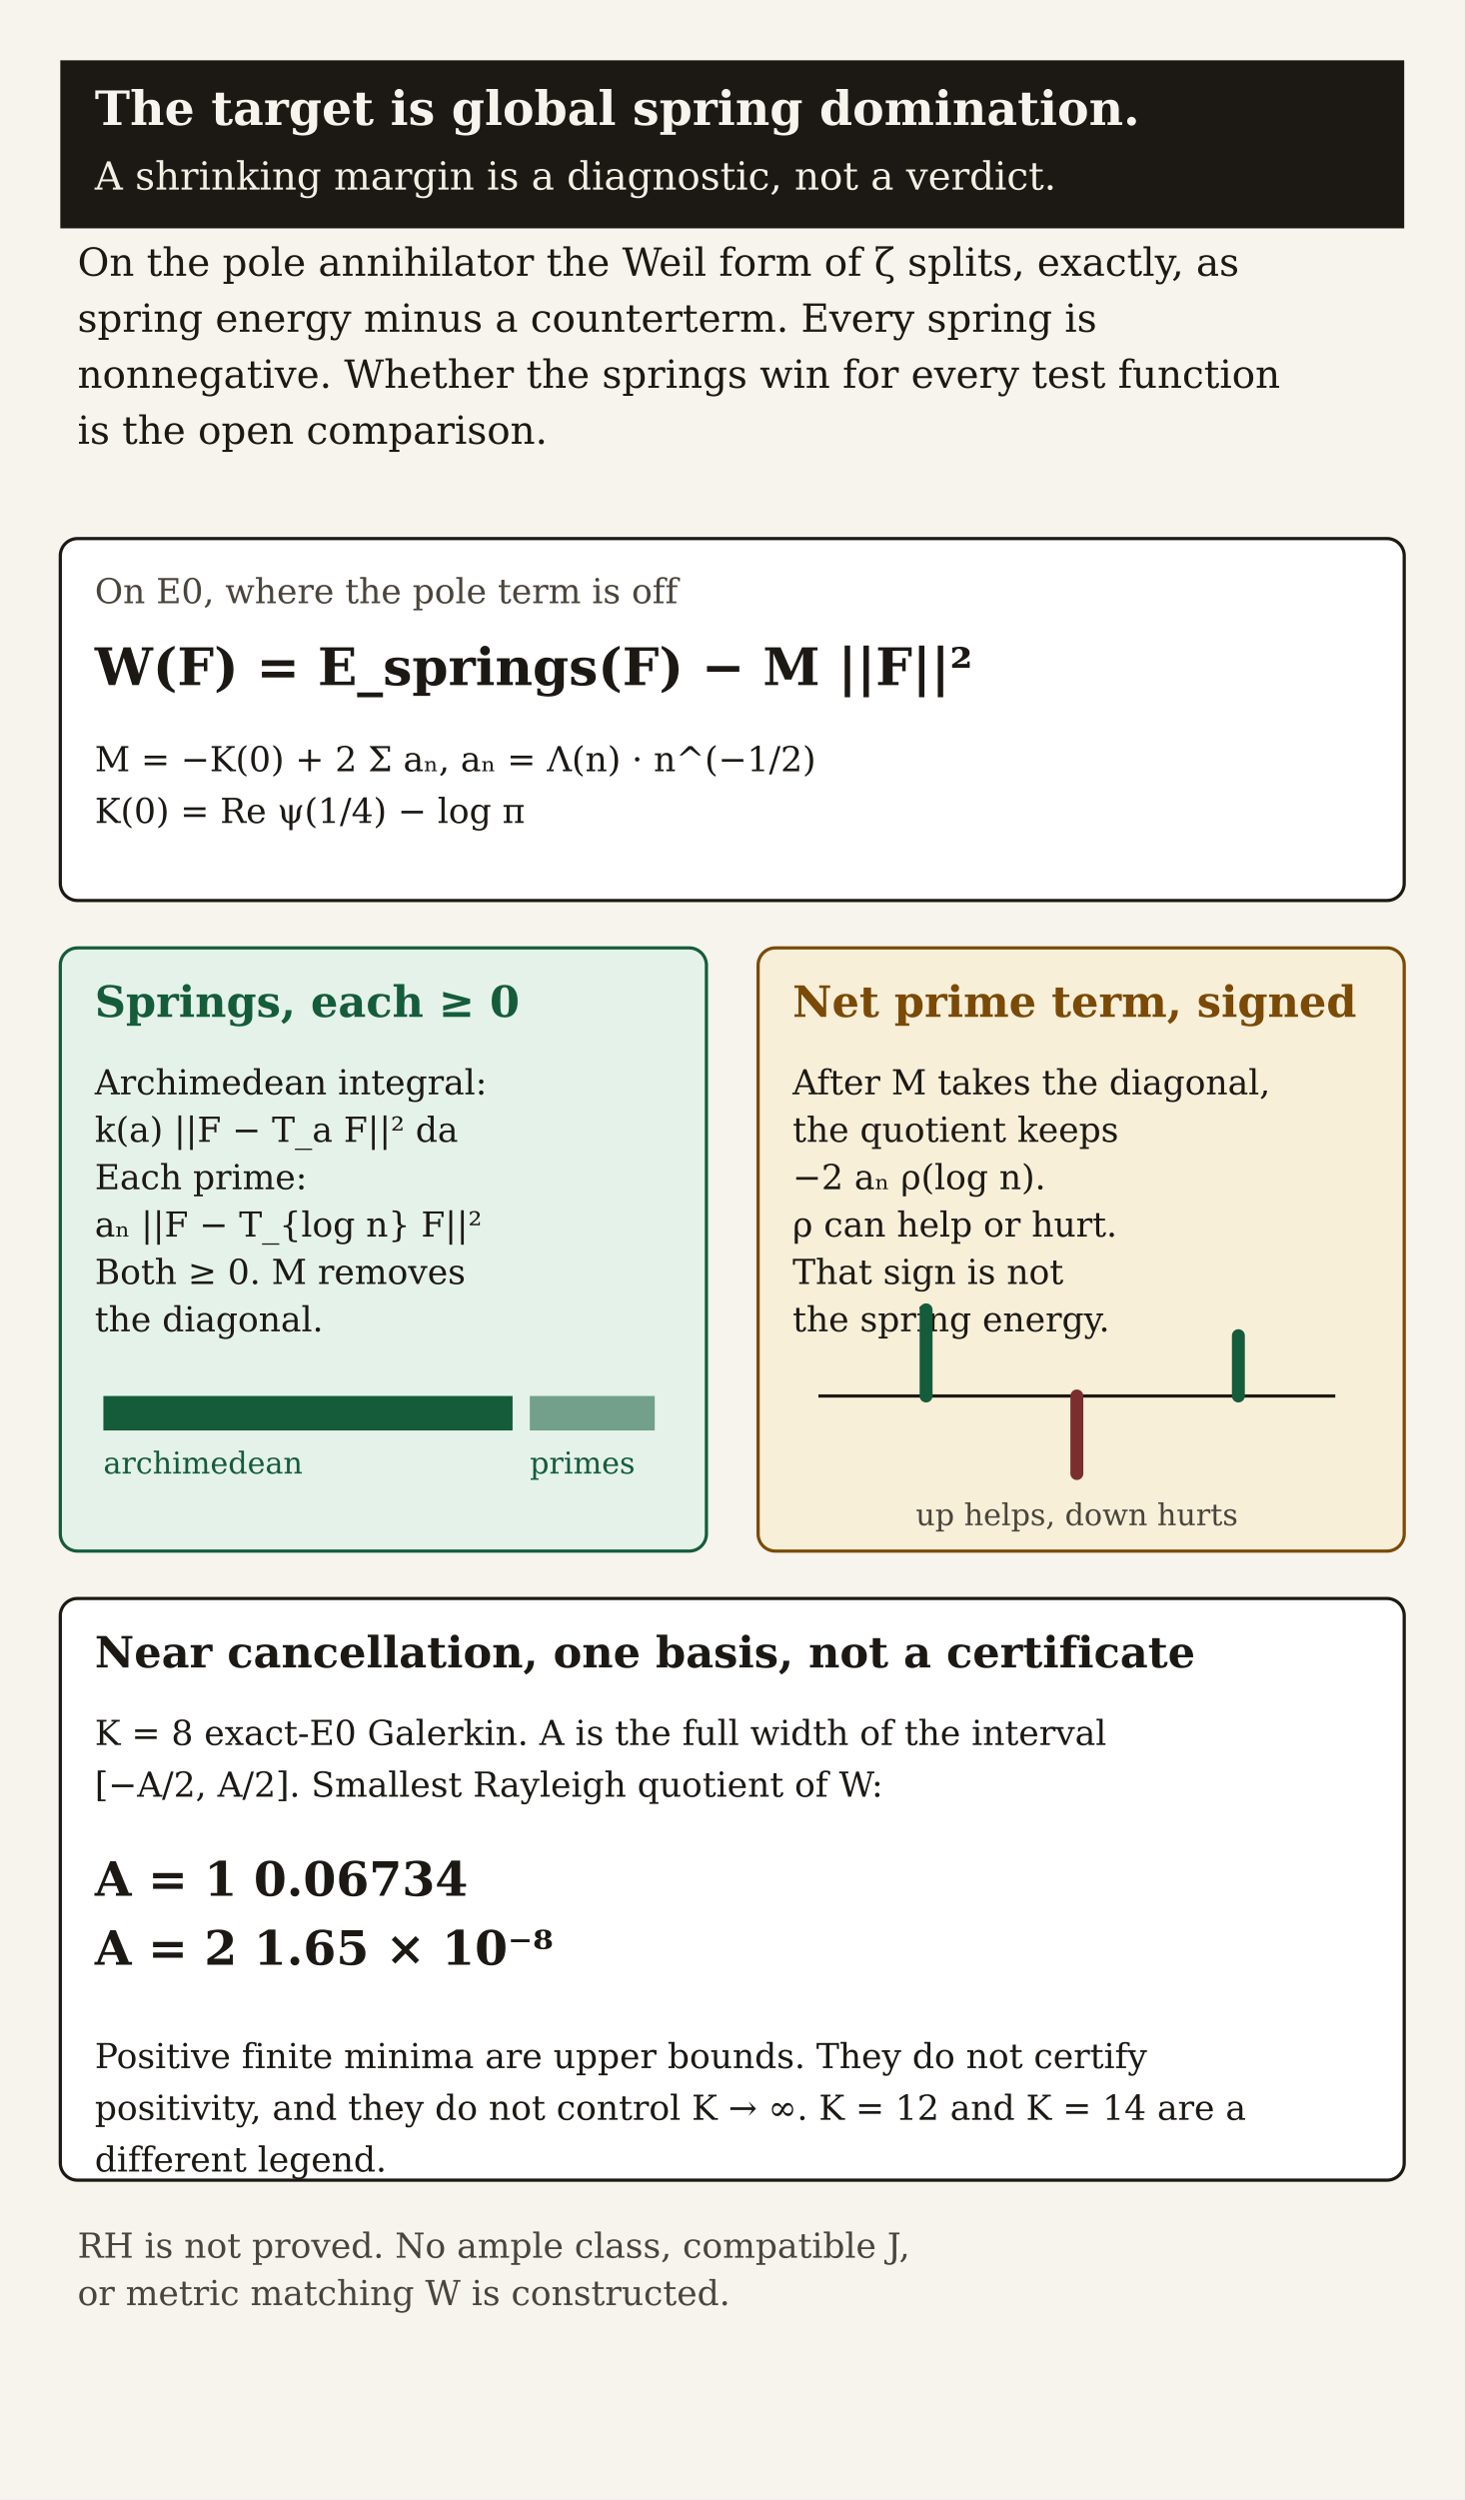
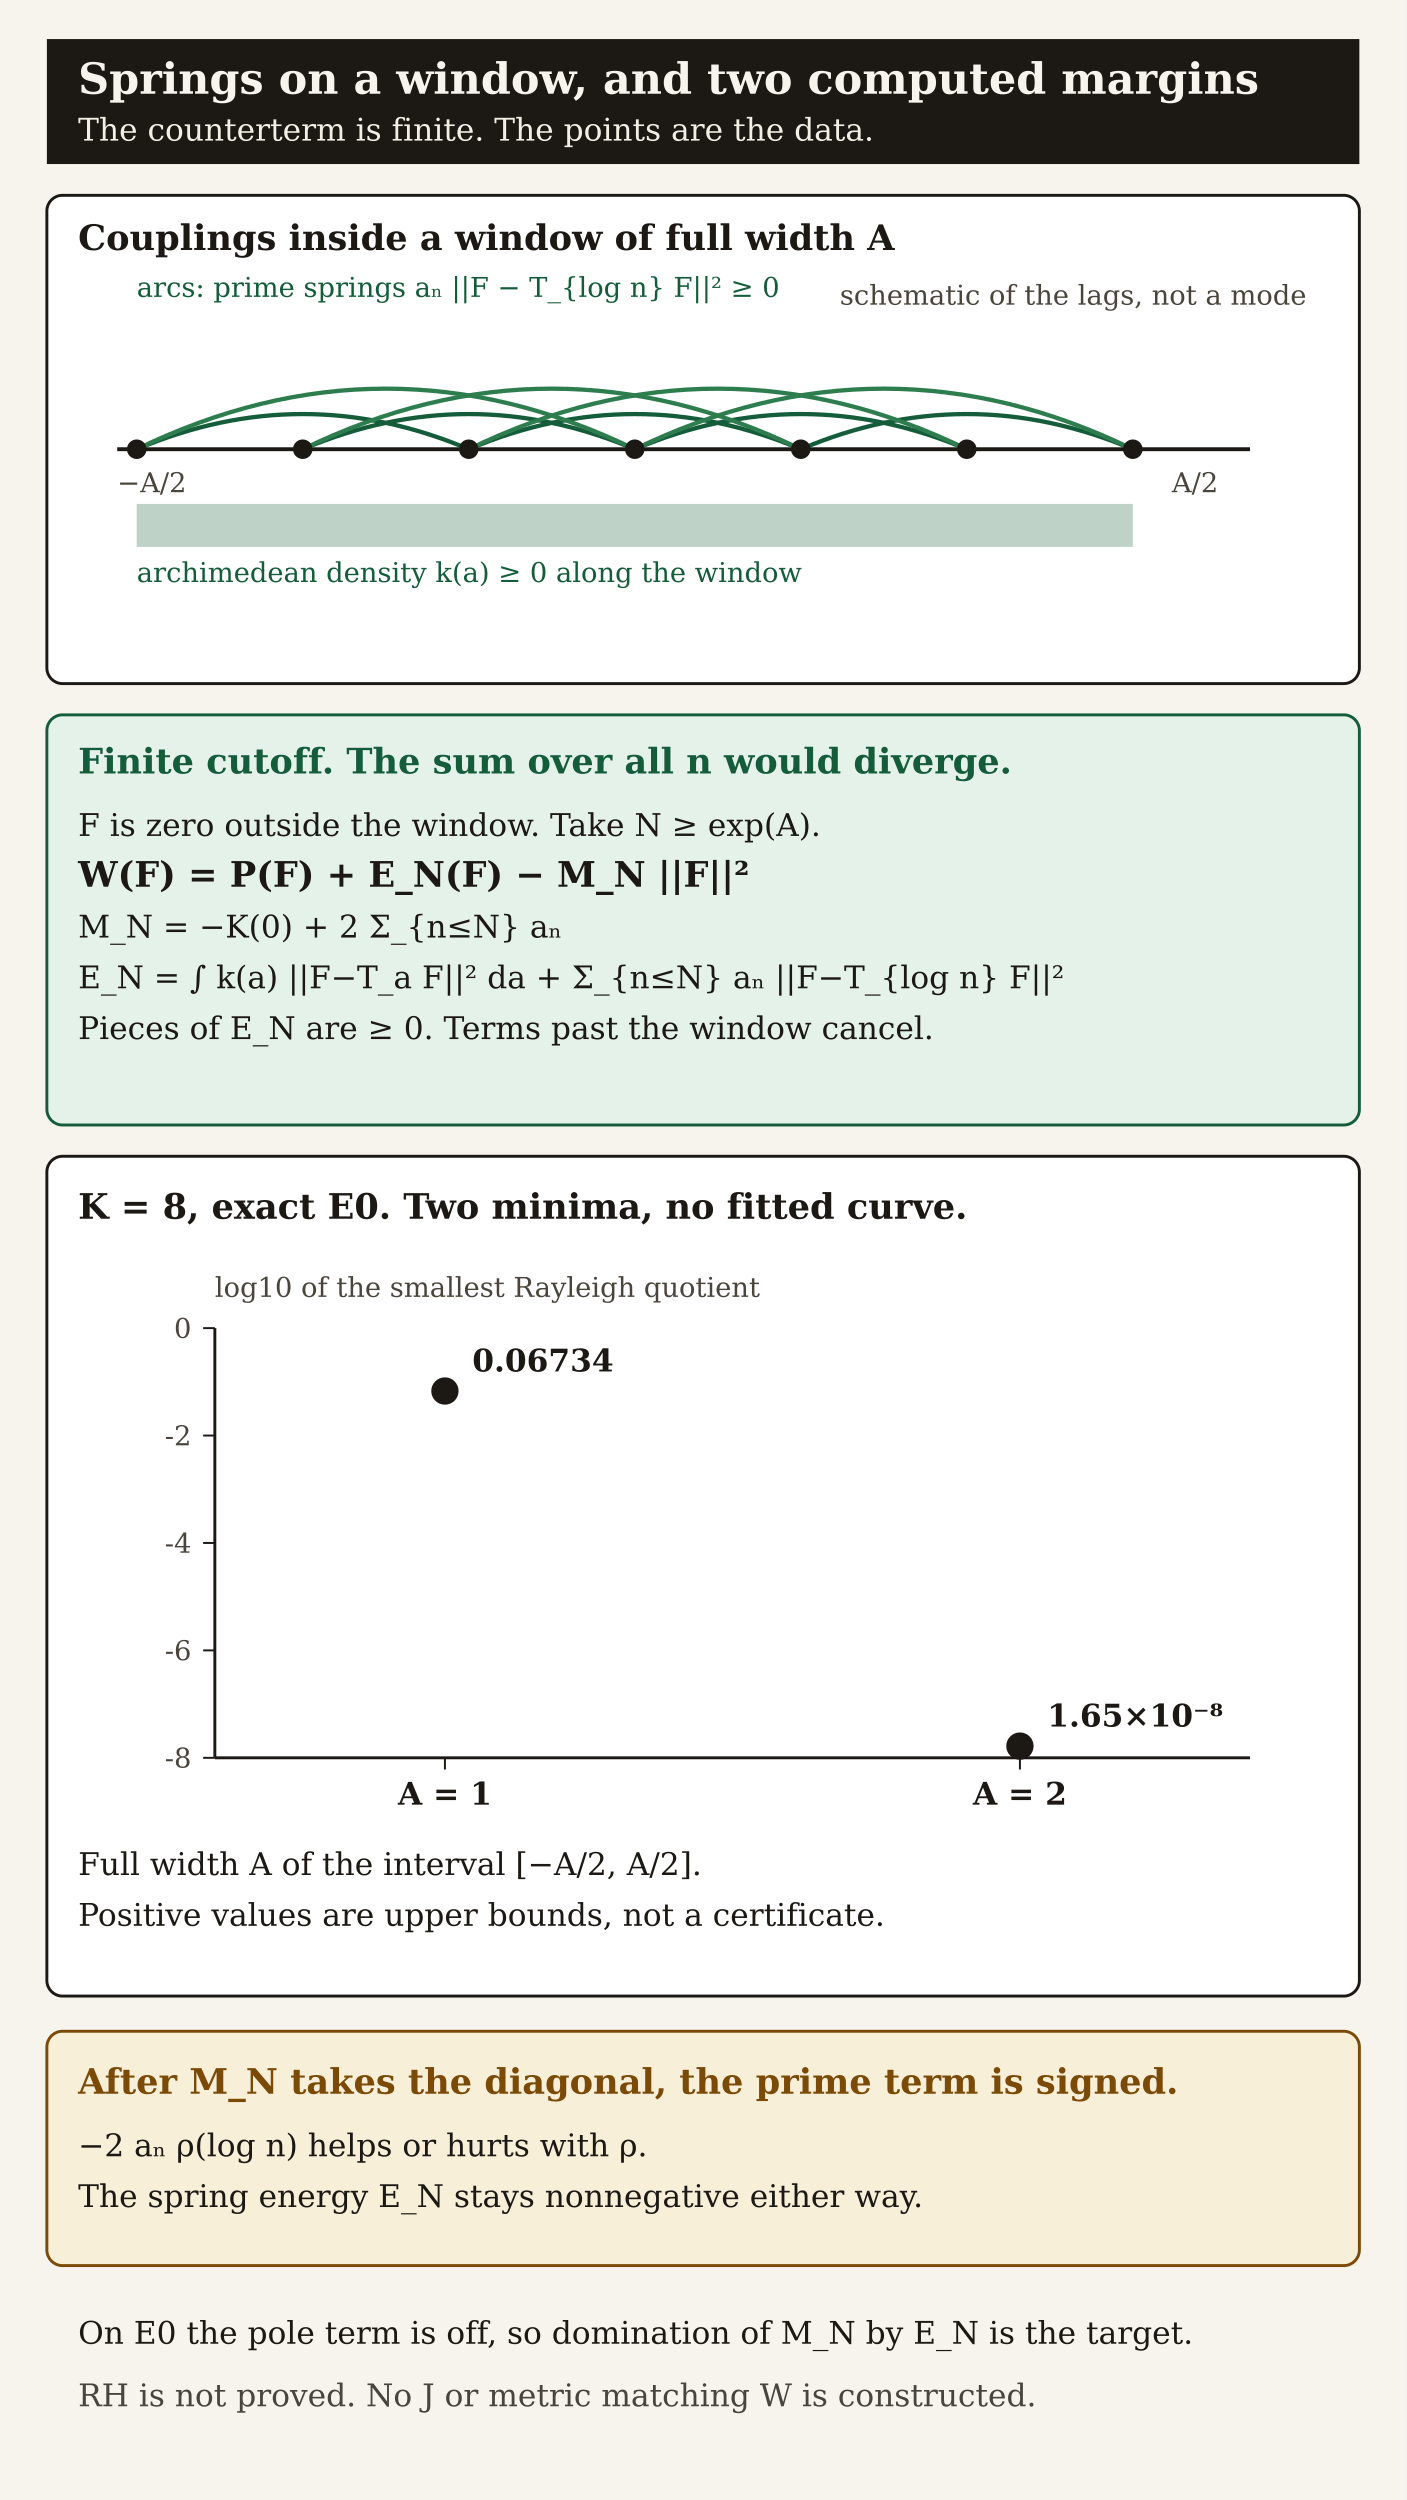
- <svg xmlns="http://www.w3.org/2000/svg" width="680" height="1160" viewBox="0 0 680 1160" role="img" aria-labelledby="title desc">
-   <rect width="680" height="1160" fill="#f7f4ee" />
-   <rect x="28" y="28" width="624" height="78" fill="#1c1915" />
-   <text x="44" y="58" fill="#f7f4ee" font-size="22" font-family="DejaVu Serif, Liberation Serif, serif" font-weight="700" text-anchor="start">The target is global spring domination.</text>
-   <text x="44" y="88" fill="#f3efe4" font-size="18" font-family="DejaVu Serif, Liberation Serif, serif" text-anchor="start">A shrinking margin is a diagnostic, not a verdict.</text>
-   <text x="36" y="128" fill="#1c1915" font-size="18" font-family="DejaVu Serif, Liberation Serif, serif" text-anchor="start">On the pole annihilator the Weil form of ζ splits, exactly, as</text>
-   <text x="36" y="154" fill="#1c1915" font-size="18" font-family="DejaVu Serif, Liberation Serif, serif" text-anchor="start">spring energy minus a counterterm. Every spring is</text>
-   <text x="36" y="180" fill="#1c1915" font-size="18" font-family="DejaVu Serif, Liberation Serif, serif" text-anchor="start">nonnegative. Whether the springs win for every test function</text>
-   <text x="36" y="206" fill="#1c1915" font-size="18" font-family="DejaVu Serif, Liberation Serif, serif" text-anchor="start">is the open comparison.</text>
-   <rect x="28" y="250" width="624" height="168" rx="8" fill="#fff" stroke="#1c1915" stroke-width="1.5" />
-   <text x="44" y="280" fill="#4a453c" font-size="16" font-family="DejaVu Serif, Liberation Serif, serif" text-anchor="start">On E0, where the pole term is off</text>
-   <text x="44" y="318" fill="#1c1915" font-size="24" font-family="DejaVu Serif, Liberation Serif, serif" font-weight="700" text-anchor="start">W(F)  =  E_springs(F)  −  M ||F||²</text>
-   <text x="44" y="358" fill="#1c1915" font-size="16" font-family="DejaVu Serif, Liberation Serif, serif" text-anchor="start">M = −K(0) + 2 Σ aₙ,    aₙ = Λ(n) · n^(−1/2)</text>
-   <text x="44" y="382" fill="#1c1915" font-size="16" font-family="DejaVu Serif, Liberation Serif, serif" text-anchor="start">K(0) = Re ψ(1/4) − log π</text>
-   <rect x="28" y="440" width="300" height="280" rx="8" fill="#e5f2ea" stroke="#145c3a" stroke-width="1.5" />
-   <text x="44" y="472" fill="#145c3a" font-size="20" font-family="DejaVu Serif, Liberation Serif, serif" font-weight="700" text-anchor="start">Springs, each ≥ 0</text>
-   <text x="44" y="508" fill="#1c1915" font-size="16" font-family="DejaVu Serif, Liberation Serif, serif" text-anchor="start">Archimedean integral:</text>
-   <text x="44" y="530" fill="#1c1915" font-size="16" font-family="DejaVu Serif, Liberation Serif, serif" text-anchor="start">k(a) ||F − T_a F||² da</text>
-   <text x="44" y="552" fill="#1c1915" font-size="16" font-family="DejaVu Serif, Liberation Serif, serif" text-anchor="start">Each prime:</text>
-   <text x="44" y="574" fill="#1c1915" font-size="16" font-family="DejaVu Serif, Liberation Serif, serif" text-anchor="start">aₙ ||F − T_{log n} F||²</text>
-   <text x="44" y="596" fill="#1c1915" font-size="16" font-family="DejaVu Serif, Liberation Serif, serif" text-anchor="start">Both ≥ 0. M removes</text>
-   <text x="44" y="618" fill="#1c1915" font-size="16" font-family="DejaVu Serif, Liberation Serif, serif" text-anchor="start">the diagonal.</text>
-   <rect x="48" y="648" width="190" height="16" fill="#145c3a" />
-   <rect x="246" y="648" width="58" height="16" fill="#145c3a" opacity="0.55" />
-   <text x="48" y="684" fill="#145c3a" font-size="14" font-family="DejaVu Serif, Liberation Serif, serif" text-anchor="start">archimedean</text>
-   <text x="246" y="684" fill="#145c3a" font-size="14" font-family="DejaVu Serif, Liberation Serif, serif" text-anchor="start">primes</text>
-   <rect x="352" y="440" width="300" height="280" rx="8" fill="#f8efd8" stroke="#7a4a06" stroke-width="1.5" />
-   <text x="368" y="472" fill="#7a4a06" font-size="20" font-family="DejaVu Serif, Liberation Serif, serif" font-weight="700" text-anchor="start">Net prime term, signed</text>
-   <text x="368" y="508" fill="#1c1915" font-size="16" font-family="DejaVu Serif, Liberation Serif, serif" text-anchor="start">After M takes the diagonal,</text>
-   <text x="368" y="530" fill="#1c1915" font-size="16" font-family="DejaVu Serif, Liberation Serif, serif" text-anchor="start">the quotient keeps</text>
-   <text x="368" y="552" fill="#1c1915" font-size="16" font-family="DejaVu Serif, Liberation Serif, serif" text-anchor="start">−2 aₙ ρ(log n).</text>
-   <text x="368" y="574" fill="#1c1915" font-size="16" font-family="DejaVu Serif, Liberation Serif, serif" text-anchor="start">ρ can help or hurt.</text>
-   <text x="368" y="596" fill="#1c1915" font-size="16" font-family="DejaVu Serif, Liberation Serif, serif" text-anchor="start">That sign is not</text>
-   <text x="368" y="618" fill="#1c1915" font-size="16" font-family="DejaVu Serif, Liberation Serif, serif" text-anchor="start">the spring energy.</text>
-   <line x1="380" y1="648" x2="620" y2="648" stroke="#1c1915" stroke-width="1.5" />
-   <line x1="430" y1="648" x2="430" y2="608" stroke="#145c3a" stroke-width="6" stroke-linecap="round" />
-   <line x1="500" y1="648" x2="500" y2="684" stroke="#7a2e2e" stroke-width="6" stroke-linecap="round" />
-   <line x1="575" y1="648" x2="575" y2="620" stroke="#145c3a" stroke-width="6" stroke-linecap="round" />
-   <text x="500" y="708" fill="#4a453c" font-size="14" font-family="DejaVu Serif, Liberation Serif, serif" text-anchor="middle">up helps, down hurts</text>
-   <rect x="28" y="742" width="624" height="270" rx="8" fill="#fff" stroke="#1c1915" stroke-width="1.5" />
-   <text x="44" y="774" fill="#1c1915" font-size="20" font-family="DejaVu Serif, Liberation Serif, serif" font-weight="700" text-anchor="start">Near cancellation, one basis, not a certificate</text>
-   <text x="44" y="810" fill="#1c1915" font-size="16" font-family="DejaVu Serif, Liberation Serif, serif" text-anchor="start">K = 8 exact-E0 Galerkin. A is the full width of the interval</text>
-   <text x="44" y="834" fill="#1c1915" font-size="16" font-family="DejaVu Serif, Liberation Serif, serif" text-anchor="start">[−A/2, A/2]. Smallest Rayleigh quotient of W:</text>
-   <text x="44" y="880" fill="#1c1915" font-size="22" font-family="DejaVu Serif, Liberation Serif, serif" font-weight="700" text-anchor="start">A = 1     0.06734</text>
-   <text x="44" y="912" fill="#1c1915" font-size="22" font-family="DejaVu Serif, Liberation Serif, serif" font-weight="700" text-anchor="start">A = 2     1.65 × 10⁻⁸</text>
-   <text x="44" y="960" fill="#1c1915" font-size="16" font-family="DejaVu Serif, Liberation Serif, serif" text-anchor="start">Positive finite minima are upper bounds. They do not certify</text>
-   <text x="44" y="984" fill="#1c1915" font-size="16" font-family="DejaVu Serif, Liberation Serif, serif" text-anchor="start">positivity, and they do not control K → ∞. K = 12 and K = 14 are a</text>
-   <text x="44" y="1008" fill="#1c1915" font-size="16" font-family="DejaVu Serif, Liberation Serif, serif" text-anchor="start">different legend.</text>
-   <text x="36" y="1048" fill="#4a453c" font-size="16" font-family="DejaVu Serif, Liberation Serif, serif" text-anchor="start">RH is not proved. No ample class, compatible J,</text>
-   <text x="36" y="1070" fill="#4a453c" font-size="16" font-family="DejaVu Serif, Liberation Serif, serif" text-anchor="start">or metric matching W is constructed.</text>
+ <svg xmlns="http://www.w3.org/2000/svg" width="720" height="1280" viewBox="0 0 720 1280" role="img" aria-labelledby="title desc">
+   <rect width="720" height="1280" fill="#f7f4ee" />
+   <rect x="24" y="20" width="672" height="64" fill="#1c1915" />
+   <text x="40.0" y="48.0" fill="#f7f4ee" font-size="22" font-family="DejaVu Serif, Liberation Serif, serif" font-weight="700" text-anchor="start">Springs on a window, and two computed margins</text>
+   <text x="40.0" y="72.0" fill="#f3efe4" font-size="16" font-family="DejaVu Serif, Liberation Serif, serif" text-anchor="start">The counterterm is finite. The points are the data.</text>
+   <rect x="24" y="100" width="672" height="250" rx="8" fill="#fff" stroke="#1c1915" stroke-width="1.5" />
+   <text x="40.0" y="128.0" fill="#1c1915" font-size="18" font-family="DejaVu Serif, Liberation Serif, serif" font-weight="700" text-anchor="start">Couplings inside a window of full width A</text>
+   <line x1="60" y1="230" x2="640" y2="230" stroke="#1c1915" stroke-width="2" />
+   <text x="60.0" y="252.0" fill="#4a453c" font-size="14" font-family="DejaVu Serif, Liberation Serif, serif" text-anchor="start">−A/2</text>
+   <text x="600.0" y="252.0" fill="#4a453c" font-size="14" font-family="DejaVu Serif, Liberation Serif, serif" text-anchor="start">A/2</text>
+   <rect x="70" y="258" width="510" height="22" fill="#145c3a" opacity="0.28" />
+   <text x="70.0" y="298.0" fill="#145c3a" font-size="14" font-family="DejaVu Serif, Liberation Serif, serif" text-anchor="start">archimedean density k(a) ≥ 0 along the window</text>
+   <path d="M 70.0 230 Q 155.0 194.0 240.0 230" fill="none" stroke="#145c3a" stroke-width="2.2" />
+   <path d="M 155.0 230 Q 240.0 194.0 325.0 230" fill="none" stroke="#145c3a" stroke-width="2.2" />
+   <path d="M 240.0 230 Q 325.0 194.0 410.0 230" fill="none" stroke="#145c3a" stroke-width="2.2" />
+   <path d="M 325.0 230 Q 410.0 194.0 495.0 230" fill="none" stroke="#145c3a" stroke-width="2.2" />
+   <path d="M 410.0 230 Q 495.0 194.0 580.0 230" fill="none" stroke="#145c3a" stroke-width="2.2" />
+   <path d="M 70.0 230 Q 197.5 168.0 325.0 230" fill="none" stroke="#2e7d4f" stroke-width="2.2" />
+   <path d="M 155.0 230 Q 282.5 168.0 410.0 230" fill="none" stroke="#2e7d4f" stroke-width="2.2" />
+   <path d="M 240.0 230 Q 367.5 168.0 495.0 230" fill="none" stroke="#2e7d4f" stroke-width="2.2" />
+   <path d="M 325.0 230 Q 452.5 168.0 580.0 230" fill="none" stroke="#2e7d4f" stroke-width="2.2" />
+   <circle cx="70" cy="230" r="5" fill="#1c1915" />
+   <circle cx="155" cy="230" r="5" fill="#1c1915" />
+   <circle cx="240" cy="230" r="5" fill="#1c1915" />
+   <circle cx="325" cy="230" r="5" fill="#1c1915" />
+   <circle cx="410" cy="230" r="5" fill="#1c1915" />
+   <circle cx="495" cy="230" r="5" fill="#1c1915" />
+   <circle cx="580" cy="230" r="5" fill="#1c1915" />
+   <text x="70.0" y="152.0" fill="#145c3a" font-size="14" font-family="DejaVu Serif, Liberation Serif, serif" text-anchor="start">arcs: prime springs aₙ ||F − T_{log n} F||² ≥ 0</text>
+   <text x="430.0" y="156.0" fill="#4a453c" font-size="14" font-family="DejaVu Serif, Liberation Serif, serif" text-anchor="start">schematic of the lags, not a mode</text>
+   <rect x="24" y="366" width="672" height="210" rx="8" fill="#e5f2ea" stroke="#145c3a" stroke-width="1.5" />
+   <text x="40.0" y="396.0" fill="#145c3a" font-size="18" font-family="DejaVu Serif, Liberation Serif, serif" font-weight="700" text-anchor="start">Finite cutoff. The sum over all n would diverge.</text>
+   <text x="40.0" y="428.0" fill="#1c1915" font-size="16" font-family="DejaVu Serif, Liberation Serif, serif" text-anchor="start">F is zero outside the window. Take N ≥ exp(A).</text>
+   <text x="40.0" y="454.0" fill="#1c1915" font-size="18" font-family="DejaVu Serif, Liberation Serif, serif" font-weight="700" text-anchor="start">W(F) = P(F) + E_N(F) − M_N ||F||²</text>
+   <text x="40.0" y="480.0" fill="#1c1915" font-size="16" font-family="DejaVu Serif, Liberation Serif, serif" text-anchor="start">M_N = −K(0) + 2 Σ_{n≤N} aₙ</text>
+   <text x="40.0" y="506.0" fill="#1c1915" font-size="16" font-family="DejaVu Serif, Liberation Serif, serif" text-anchor="start">E_N = ∫ k(a) ||F−T_a F||² da + Σ_{n≤N} aₙ ||F−T_{log n} F||²</text>
+   <text x="40.0" y="532.0" fill="#1c1915" font-size="16" font-family="DejaVu Serif, Liberation Serif, serif" text-anchor="start">Pieces of E_N are ≥ 0. Terms past the window cancel.</text>
+   <rect x="24" y="592" width="672" height="430" rx="8" fill="#fff" stroke="#1c1915" stroke-width="1.5" />
+   <text x="40.0" y="624.0" fill="#1c1915" font-size="18" font-family="DejaVu Serif, Liberation Serif, serif" font-weight="700" text-anchor="start">K = 8, exact E0. Two minima, no fitted curve.</text>
+   <line x1="110" y1="680" x2="110" y2="900" stroke="#1c1915" stroke-width="1.5" />
+   <line x1="110" y1="900" x2="640" y2="900" stroke="#1c1915" stroke-width="1.5" />
+   <line x1="104" y1="680.0" x2="110" y2="680.0" stroke="#1c1915" />
+   <text x="98.0" y="685.0" fill="#4a453c" font-size="14" font-family="DejaVu Serif, Liberation Serif, serif" text-anchor="end">0</text>
+   <line x1="104" y1="735.0" x2="110" y2="735.0" stroke="#1c1915" />
+   <text x="98.0" y="740.0" fill="#4a453c" font-size="14" font-family="DejaVu Serif, Liberation Serif, serif" text-anchor="end">-2</text>
+   <line x1="104" y1="790.0" x2="110" y2="790.0" stroke="#1c1915" />
+   <text x="98.0" y="795.0" fill="#4a453c" font-size="14" font-family="DejaVu Serif, Liberation Serif, serif" text-anchor="end">-4</text>
+   <line x1="104" y1="845.0" x2="110" y2="845.0" stroke="#1c1915" />
+   <text x="98.0" y="850.0" fill="#4a453c" font-size="14" font-family="DejaVu Serif, Liberation Serif, serif" text-anchor="end">-6</text>
+   <line x1="104" y1="900.0" x2="110" y2="900.0" stroke="#1c1915" />
+   <text x="98.0" y="905.0" fill="#4a453c" font-size="14" font-family="DejaVu Serif, Liberation Serif, serif" text-anchor="end">-8</text>
+   <line x1="227.8" y1="900" x2="227.8" y2="906" stroke="#1c1915" />
+   <text x="227.8" y="924.0" fill="#1c1915" font-size="16" font-family="DejaVu Serif, Liberation Serif, serif" font-weight="700" text-anchor="middle">A = 1</text>
+   <line x1="522.2" y1="900" x2="522.2" y2="906" stroke="#1c1915" />
+   <text x="522.2" y="924.0" fill="#1c1915" font-size="16" font-family="DejaVu Serif, Liberation Serif, serif" font-weight="700" text-anchor="middle">A = 2</text>
+   <circle cx="227.8" cy="712.2" r="7" fill="#1c1915" />
+   <text x="241.8" y="702.2" fill="#1c1915" font-size="16" font-family="DejaVu Serif, Liberation Serif, serif" font-weight="700" text-anchor="start">0.06734</text>
+   <circle cx="522.2" cy="894.0" r="7" fill="#1c1915" />
+   <text x="536.2" y="884.0" fill="#1c1915" font-size="16" font-family="DejaVu Serif, Liberation Serif, serif" font-weight="700" text-anchor="start">1.65×10⁻⁸</text>
+   <text x="110.0" y="664.0" fill="#4a453c" font-size="14" font-family="DejaVu Serif, Liberation Serif, serif" text-anchor="start">log10 of the smallest Rayleigh quotient</text>
+   <text x="40.0" y="960.0" fill="#1c1915" font-size="16" font-family="DejaVu Serif, Liberation Serif, serif" text-anchor="start">Full width A of the interval [−A/2, A/2].</text>
+   <text x="40.0" y="986.0" fill="#1c1915" font-size="16" font-family="DejaVu Serif, Liberation Serif, serif" text-anchor="start">Positive values are upper bounds, not a certificate.</text>
+   <rect x="24" y="1040" width="672" height="120" rx="8" fill="#f8efd8" stroke="#7a4a06" stroke-width="1.5" />
+   <text x="40.0" y="1072.0" fill="#7a4a06" font-size="18" font-family="DejaVu Serif, Liberation Serif, serif" font-weight="700" text-anchor="start">After M_N takes the diagonal, the prime term is signed.</text>
+   <text x="40.0" y="1104.0" fill="#1c1915" font-size="16" font-family="DejaVu Serif, Liberation Serif, serif" text-anchor="start">−2 aₙ ρ(log n) helps or hurts with ρ.</text>
+   <text x="40.0" y="1130.0" fill="#1c1915" font-size="16" font-family="DejaVu Serif, Liberation Serif, serif" text-anchor="start">The spring energy E_N stays nonnegative either way.</text>
+   <text x="40.0" y="1200.0" fill="#1c1915" font-size="16" font-family="DejaVu Serif, Liberation Serif, serif" text-anchor="start">On E0 the pole term is off, so domination of M_N by E_N is the target.</text>
+   <text x="40.0" y="1232.0" fill="#4a453c" font-size="16" font-family="DejaVu Serif, Liberation Serif, serif" text-anchor="start">RH is not proved. No J or metric matching W is constructed.</text>
</svg>
